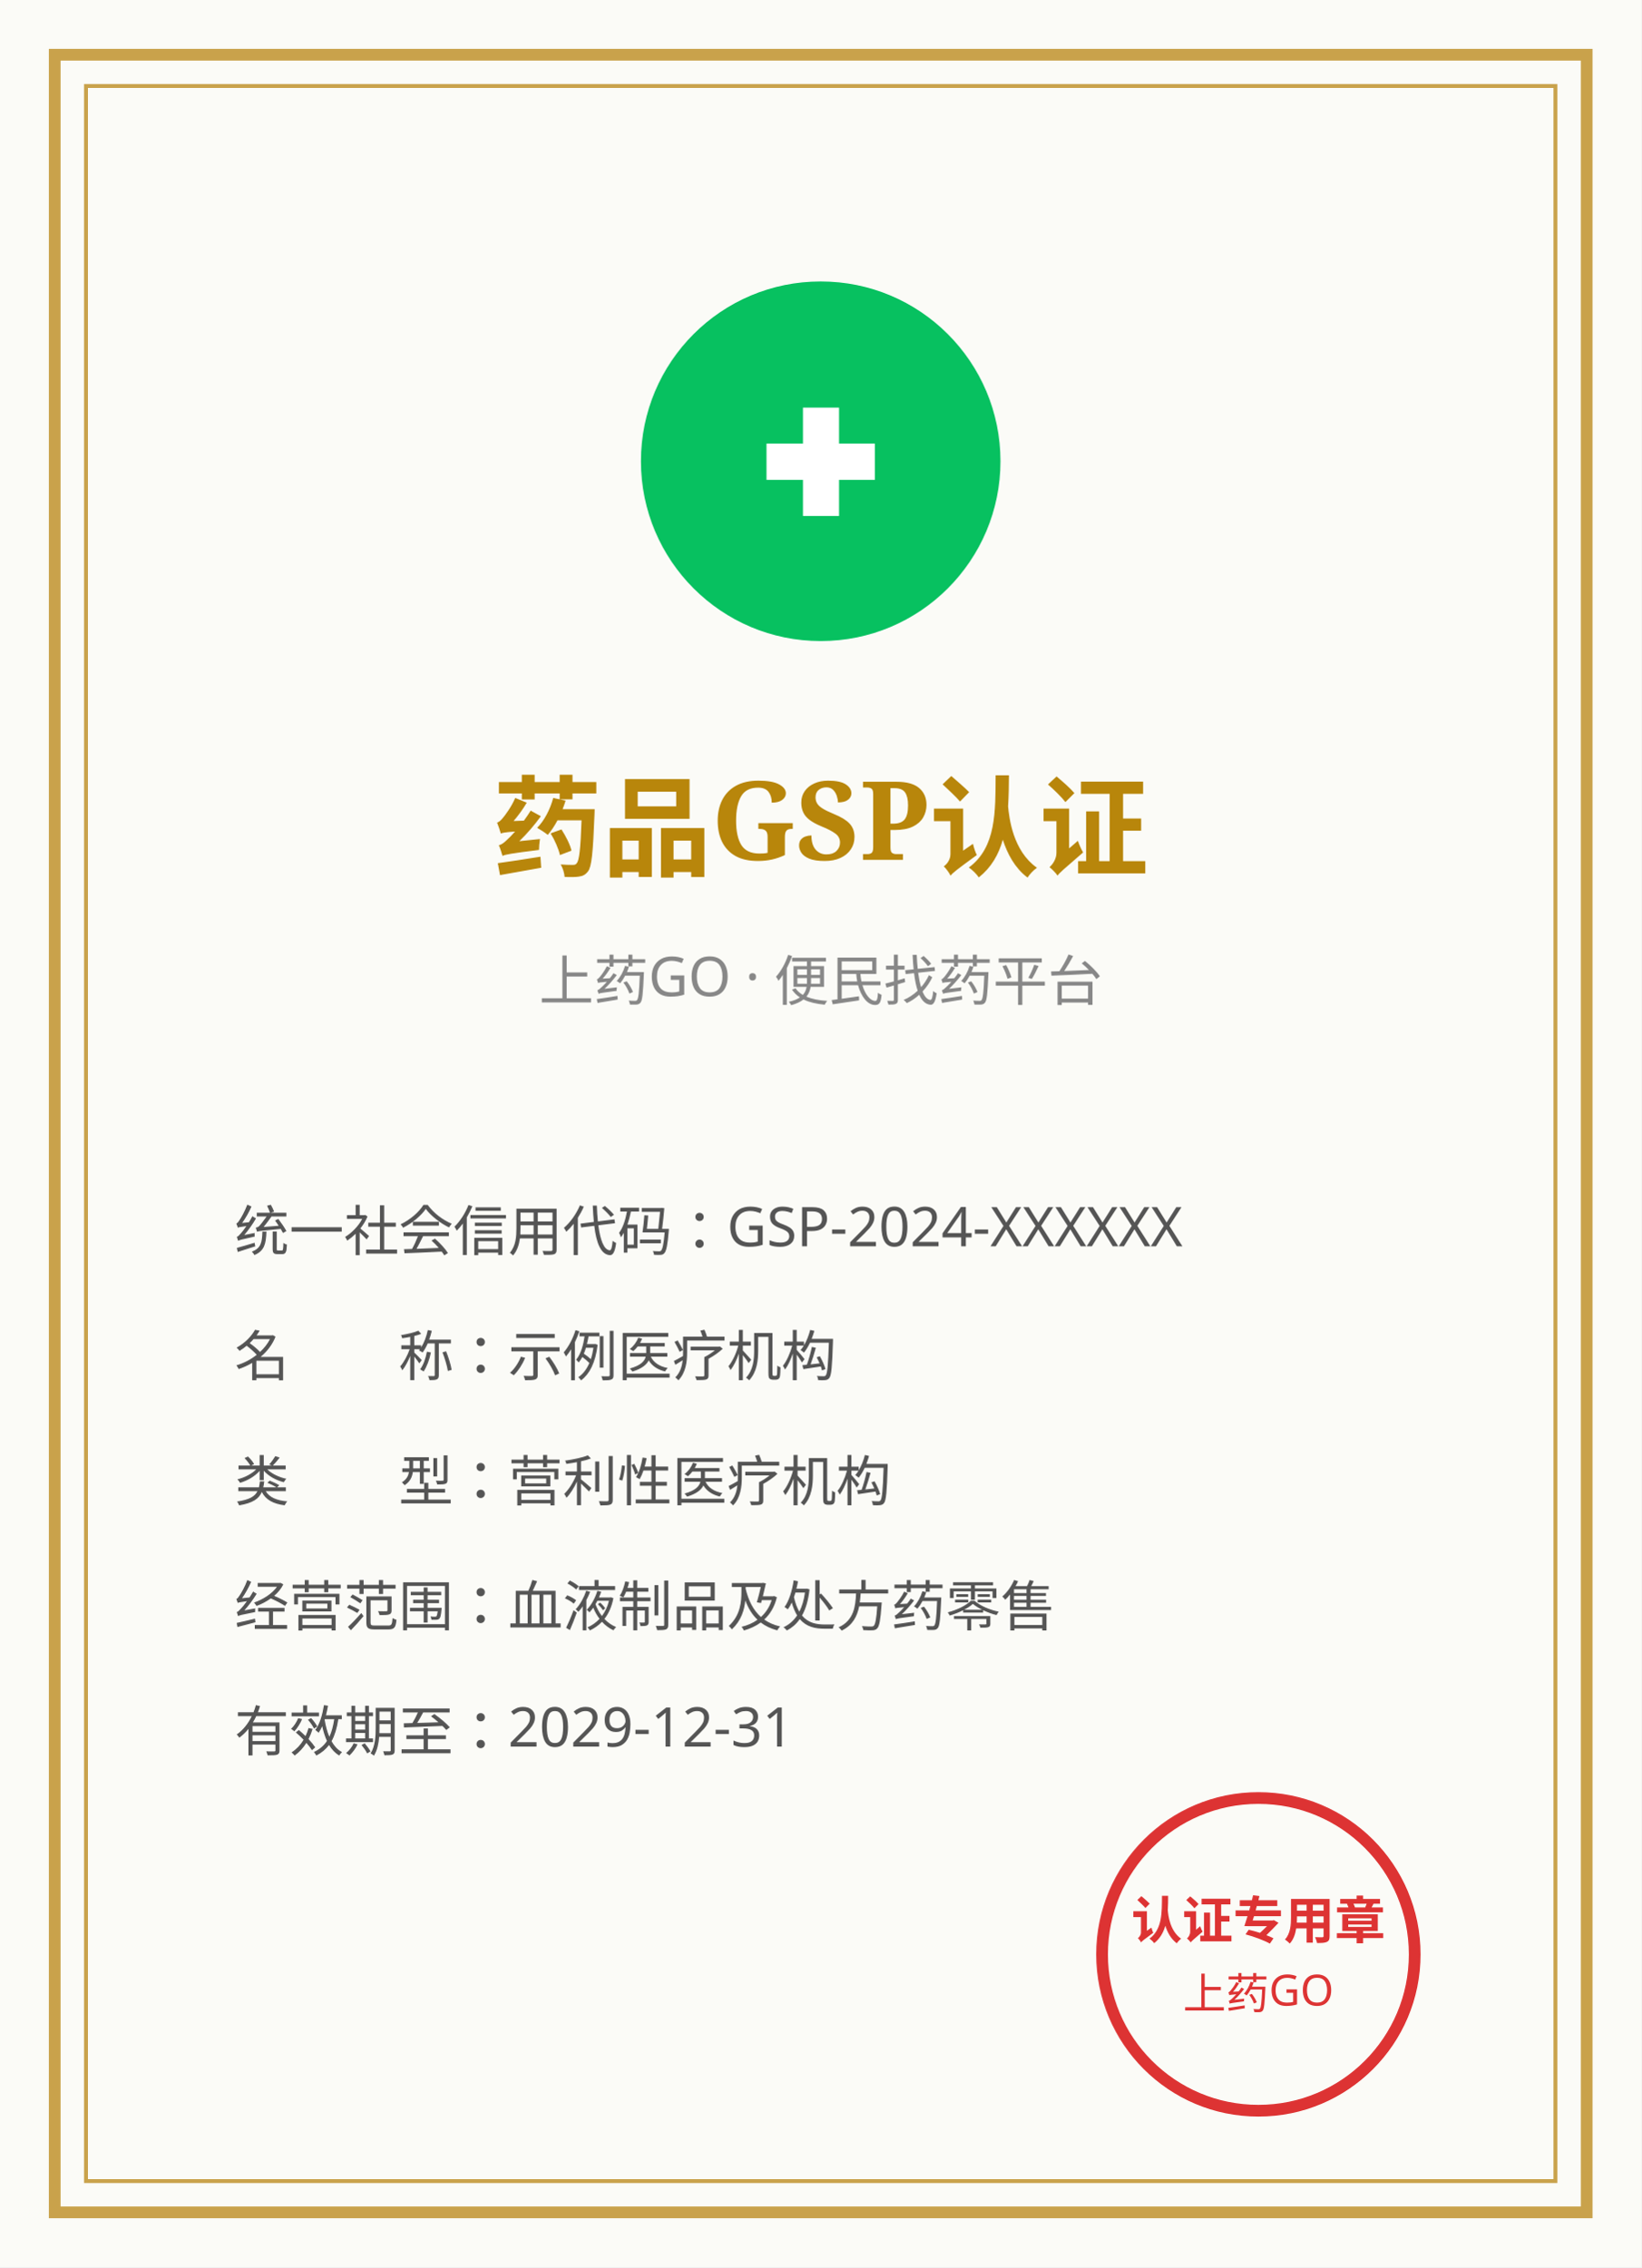
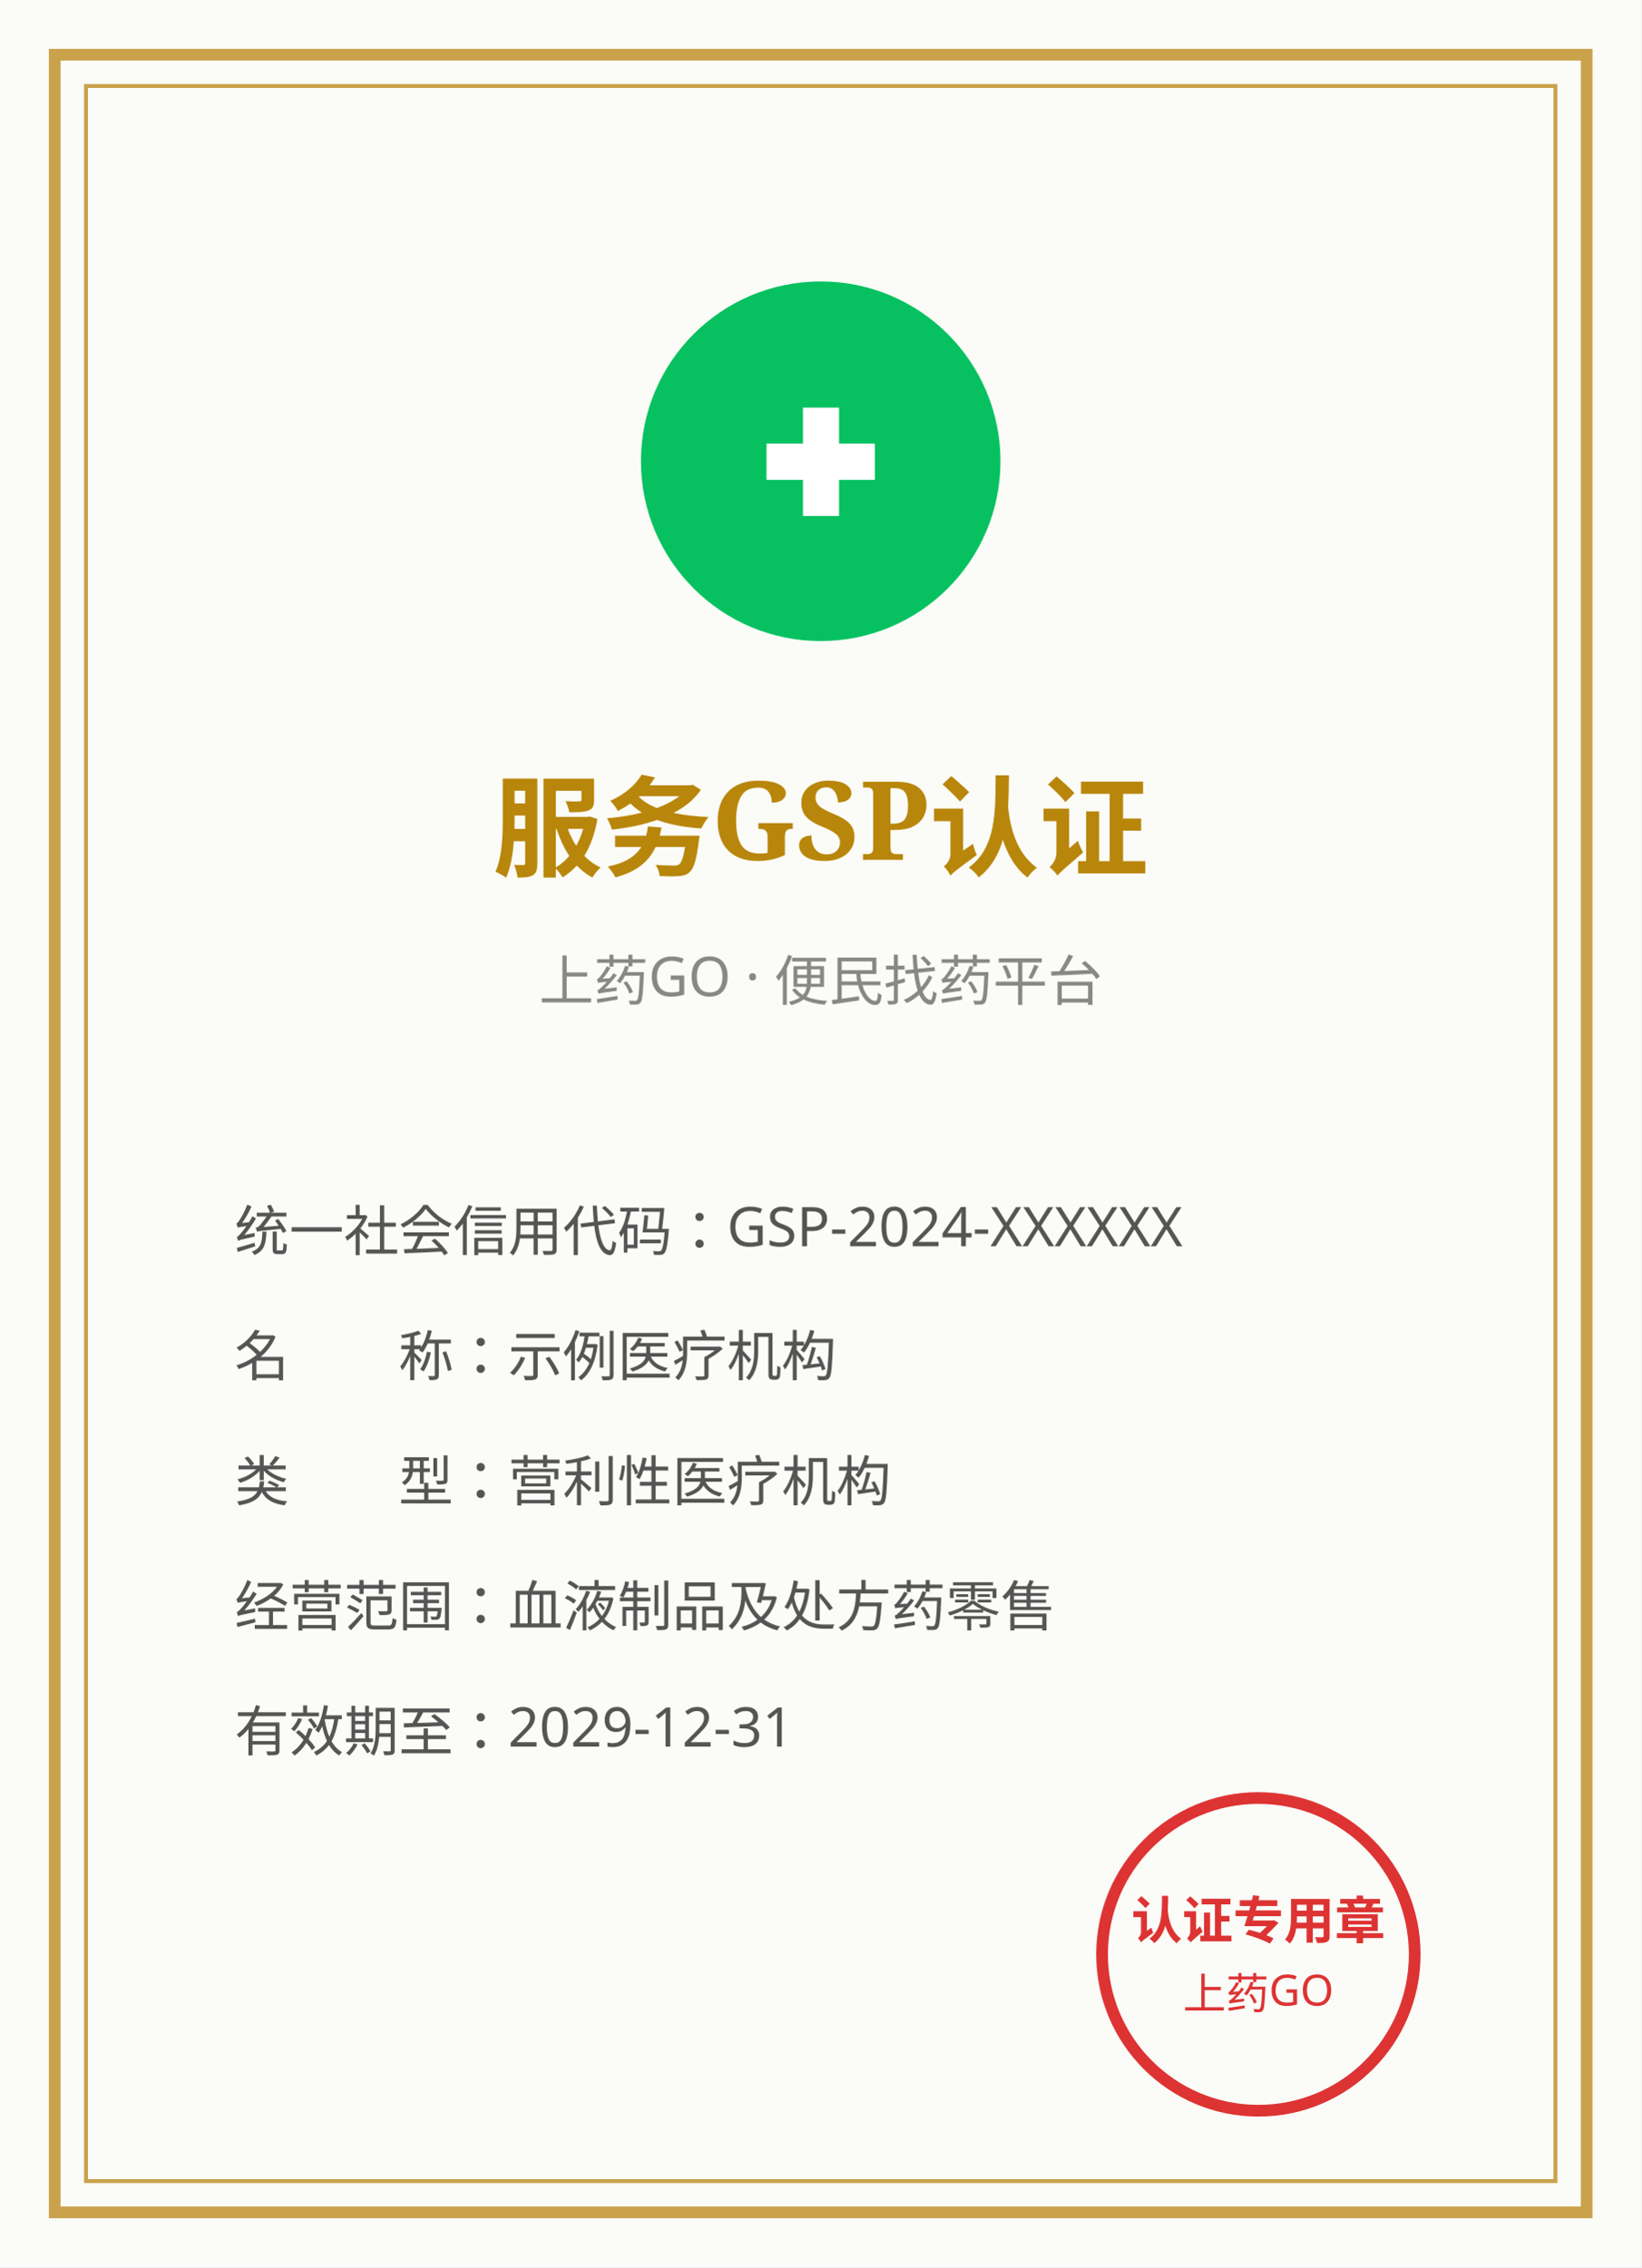
<svg xmlns="http://www.w3.org/2000/svg" width="420" height="580" viewBox="0 0 420 580">
  <rect width="420" height="580" fill="#fbfbf7" />
  <rect x="14" y="14" width="392" height="552" fill="none" stroke="#c9a24b" stroke-width="3" />
  <rect x="22" y="22" width="376" height="536" fill="none" stroke="#c9a24b" stroke-width="1" />
  <circle cx="210" cy="118" r="46" fill="#07c160" />
  <text x="210" y="132" text-anchor="middle" font-size="42" fill="#ffffff">✚</text>
-   <text x="210" y="222" text-anchor="middle" font-family="PingFang SC, Microsoft YaHei, serif" font-size="28" font-weight="800" fill="#b8860b">药品GSP认证</text>
+   <text x="210" y="222" text-anchor="middle" font-family="PingFang SC, Microsoft YaHei, serif" font-size="28" font-weight="800" fill="#b8860b">服务GSP认证</text>
  <text x="210" y="256" text-anchor="middle" font-family="PingFang SC, Microsoft YaHei, sans-serif" font-size="14" fill="#888">上药GO · 便民找药平台</text>
  <g font-family="PingFang SC, Microsoft YaHei, sans-serif" font-size="14" fill="#555">
    <text x="60" y="320">统一社会信用代码：GSP-2024-XXXXXX</text>
    <text x="60" y="352">名　　称：示例医疗机构</text>
    <text x="60" y="384">类　　型：营利性医疗机构</text>
    <text x="60" y="416">经营范围：血液制品及处方药零售</text>
    <text x="60" y="448">有效期至：2029-12-31</text>
  </g>
  <circle cx="322" cy="500" r="40" fill="none" stroke="#d33" stroke-width="3" />
  <text x="322" y="496" text-anchor="middle" font-family="PingFang SC, Microsoft YaHei, sans-serif" font-size="13" fill="#d33" font-weight="700">认证专用章</text>
  <text x="322" y="514" text-anchor="middle" font-family="PingFang SC, Microsoft YaHei, sans-serif" font-size="11" fill="#d33">上药GO</text>
</svg>
